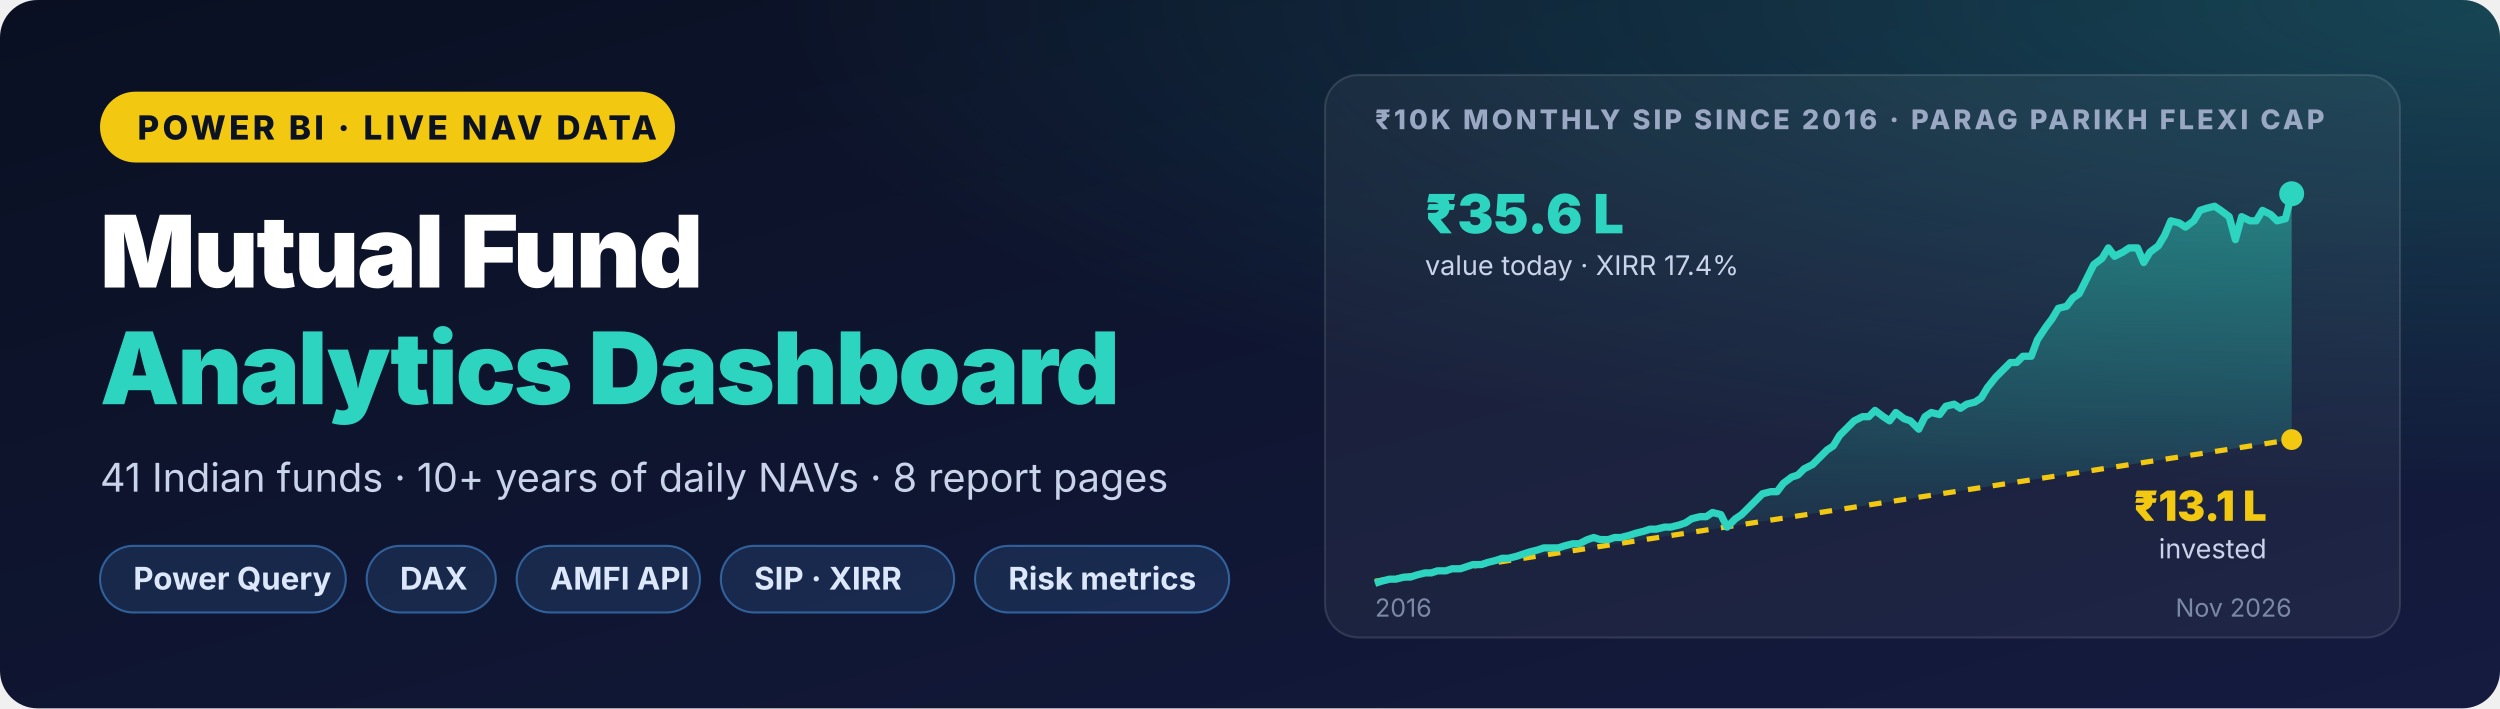
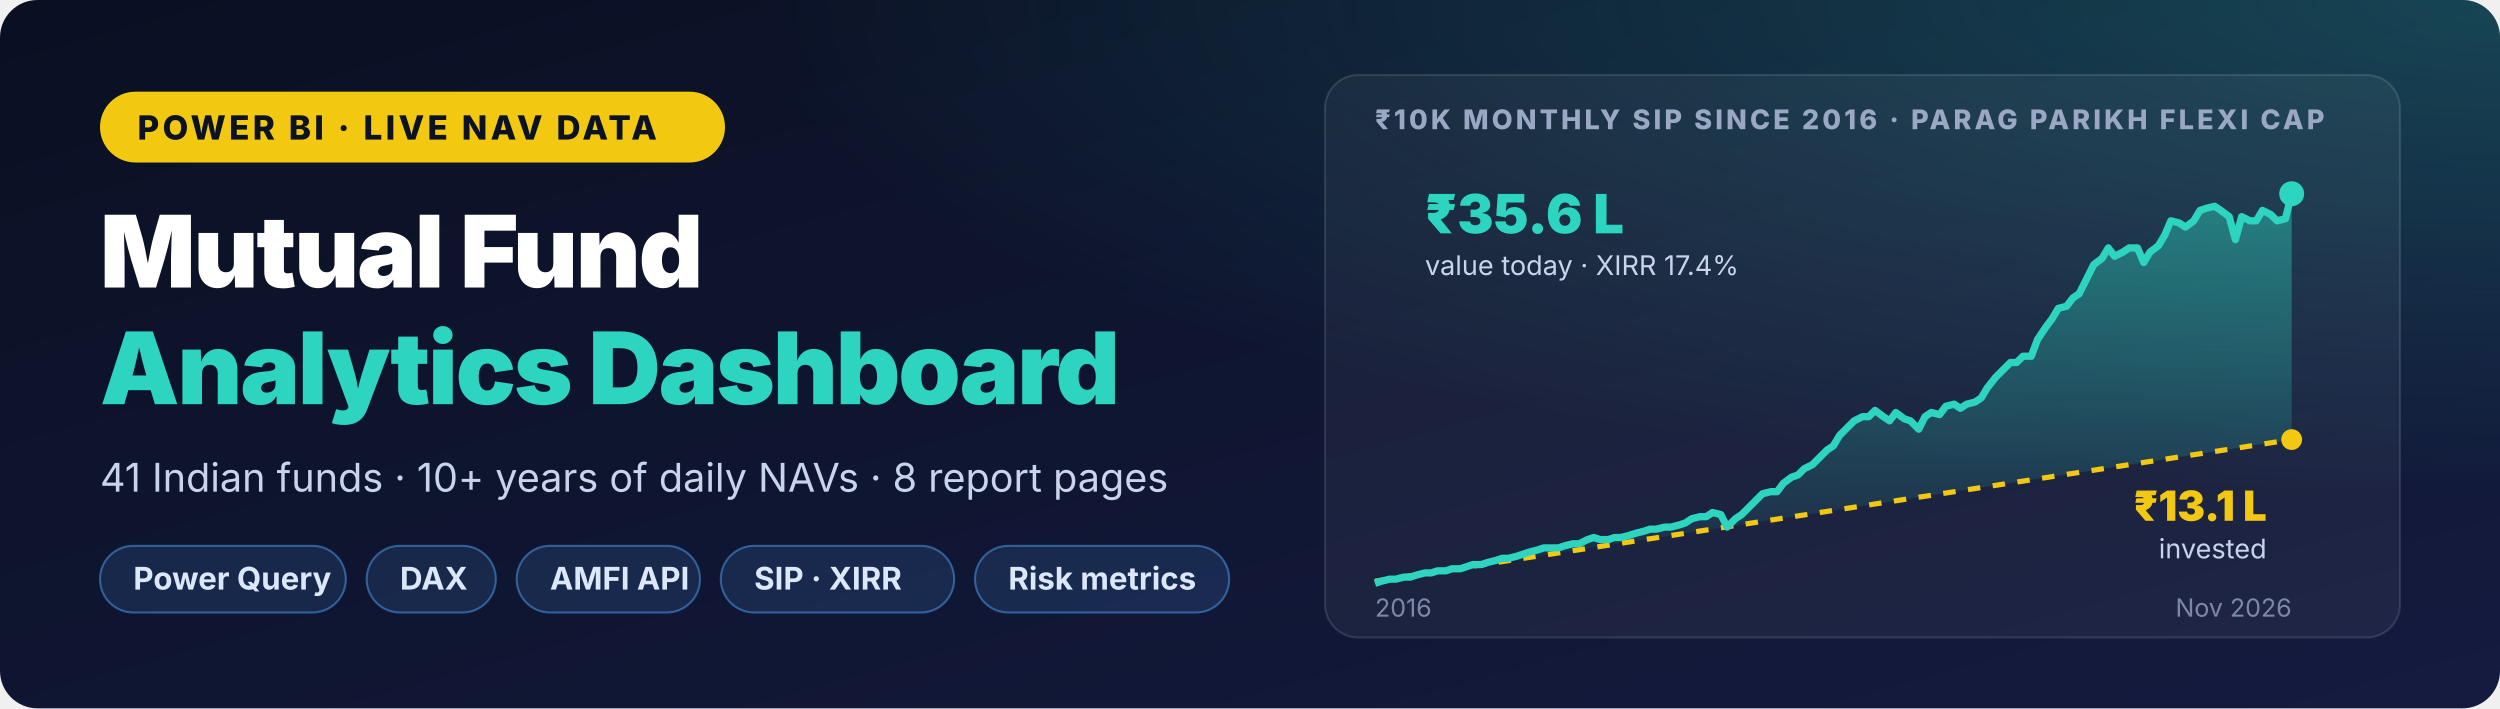
<svg xmlns="http://www.w3.org/2000/svg" width="1200" height="340" viewBox="0 0 1200 340">
  <defs>
    <linearGradient id="bg" x1="0" y1="0" x2="1" y2="1">
      <stop offset="0" stop-color="#0A1022" />
      <stop offset="1" stop-color="#141B3F" />
    </linearGradient>
    <radialGradient id="g1" cx="1" cy="0" r="0.7">
      <stop offset="0" stop-color="#2DD4BF" stop-opacity=".25" />
      <stop offset="1" stop-color="#2DD4BF" stop-opacity="0" />
    </radialGradient>
    <linearGradient id="ar" x1="0" y1="0" x2="0" y2="1">
      <stop offset="0" stop-color="#2DD4BF" stop-opacity=".45" />
      <stop offset="1" stop-color="#2DD4BF" stop-opacity=".03" />
    </linearGradient>
  </defs>
  <rect width="1200" height="340" rx="18" fill="url(#bg)" />
  <rect width="1200" height="340" rx="18" fill="url(#g1)" />
  <g font-family="Segoe UI,Inter,Helvetica,Arial,sans-serif">
-     <rect x="48" y="44" width="276" height="34" rx="17" fill="#F2C811" />
+     <rect x="48" y="44" width="300" height="34" rx="17" fill="#F2C811" />
    <text x="66" y="67" font-size="16" font-weight="800" letter-spacing="1.6" fill="#0B1222">POWER BI · LIVE NAV DATA</text>
    <text x="48" y="138" font-size="48" font-weight="900" fill="#fff" letter-spacing="-1">Mutual Fund</text>
    <text x="48" y="194" font-size="48" font-weight="900" fill="#2DD4BF" letter-spacing="-1">Analytics Dashboard</text>
    <text x="48" y="236" font-size="19" fill="#C9D4EA">41 Indian funds · 10+ years of daily NAVs · 8 report pages</text>
    <g font-size="15" font-weight="700" fill="#DCE7FA">
      <rect x="48" y="262" width="118" height="32" rx="16" fill="#4FA3F7" fill-opacity=".14" stroke="#4FA3F7" stroke-opacity=".5" />
      <text x="64" y="283">Power Query</text>
      <rect x="176" y="262" width="62" height="32" rx="16" fill="#4FA3F7" fill-opacity=".14" stroke="#4FA3F7" stroke-opacity=".5" />
      <text x="192" y="283">DAX</text>
      <rect x="248" y="262" width="88" height="32" rx="16" fill="#4FA3F7" fill-opacity=".14" stroke="#4FA3F7" stroke-opacity=".5" />
      <text x="264" y="283">AMFI API</text>
      <rect x="346" y="262" width="112" height="32" rx="16" fill="#4FA3F7" fill-opacity=".14" stroke="#4FA3F7" stroke-opacity=".5" />
      <text x="362" y="283">SIP · XIRR</text>
      <rect x="468" y="262" width="122" height="32" rx="16" fill="#4FA3F7" fill-opacity=".14" stroke="#4FA3F7" stroke-opacity=".5" />
      <text x="484" y="283">Risk metrics</text>
    </g>
    <rect x="636" y="36" width="516" height="270" rx="16" fill="#fff" fill-opacity=".05" stroke="#fff" stroke-opacity=".12" />
    <text x="660" y="62" font-size="13" font-weight="800" letter-spacing="1.5" fill="#9AA8C3">₹10K MONTHLY SIP SINCE 2016 · PARAG PARIKH FLEXI CAP</text>
    <path d="M660,280 663,279 667,278 670,278 674,277 677,277 680,276 684,275 687,275 690,274 694,274 697,273 701,273 704,272 707,271 711,271 714,270 718,269 721,268 724,268 728,267 731,266 734,265 738,264 741,263 745,263 748,263 751,262 755,261 758,261 762,259 765,258 768,259 772,259 775,258 778,258 782,257 785,256 789,255 792,254 795,254 799,253 802,253 806,252 809,251 812,249 816,248 819,248 822,246 826,247 829,253 833,249 836,247 839,244 843,240 846,237 850,236 853,236 856,232 860,229 863,228 866,225 870,223 873,220 877,216 880,214 883,209 887,205 890,202 894,200 897,200 900,197 904,200 907,202 910,198 914,201 917,202 921,206 924,200 927,198 931,199 934,195 938,194 941,196 944,194 948,193 951,191 954,186 958,181 961,178 965,174 968,174 971,171 975,171 978,163 982,157 985,153 988,148 992,147 995,143 998,141 1002,133 1005,127 1009,124 1012,119 1015,123 1019,121 1022,119 1026,119 1029,126 1032,121 1036,118 1039,113 1042,106 1046,107 1049,109 1053,106 1056,101 1059,100 1063,99 1066,101 1070,104 1073,115 1076,104 1080,106 1083,106 1086,101 1090,103 1093,106 1097,105 1100,93 L1100,211 L660,279Z" fill="url(#ar)" />
    <line x1="660" y1="279" x2="1100" y2="211" stroke="#F2C811" stroke-width="2.5" stroke-dasharray="6 6" />
    <polyline points="660,280 663,279 667,278 670,278 674,277 677,277 680,276 684,275 687,275 690,274 694,274 697,273 701,273 704,272 707,271 711,271 714,270 718,269 721,268 724,268 728,267 731,266 734,265 738,264 741,263 745,263 748,263 751,262 755,261 758,261 762,259 765,258 768,259 772,259 775,258 778,258 782,257 785,256 789,255 792,254 795,254 799,253 802,253 806,252 809,251 812,249 816,248 819,248 822,246 826,247 829,253 833,249 836,247 839,244 843,240 846,237 850,236 853,236 856,232 860,229 863,228 866,225 870,223 873,220 877,216 880,214 883,209 887,205 890,202 894,200 897,200 900,197 904,200 907,202 910,198 914,201 917,202 921,206 924,200 927,198 931,199 934,195 938,194 941,196 944,194 948,193 951,191 954,186 958,181 961,178 965,174 968,174 971,171 975,171 978,163 982,157 985,153 988,148 992,147 995,143 998,141 1002,133 1005,127 1009,124 1012,119 1015,123 1019,121 1022,119 1026,119 1029,126 1032,121 1036,118 1039,113 1042,106 1046,107 1049,109 1053,106 1056,101 1059,100 1063,99 1066,101 1070,104 1073,115 1076,104 1080,106 1083,106 1086,101 1090,103 1093,106 1097,105 1100,93" fill="none" stroke="#2DD4BF" stroke-width="3.5" stroke-linejoin="round" />
    <circle cx="1100" cy="93" r="6" fill="#2DD4BF" />
    <circle cx="1100" cy="211" r="5" fill="#F2C811" />
    <text x="684" y="112" font-size="26" font-weight="900" fill="#2DD4BF">₹35.6 L</text>
    <text x="684" y="132" font-size="13" fill="#C9D4EA">value today · XIRR 17.4%</text>
    <text x="1088" y="250" font-size="20" font-weight="900" fill="#F2C811" text-anchor="end">₹13.1 L</text>
    <text x="1088" y="268" font-size="13" fill="#C9D4EA" text-anchor="end">invested</text>
    <text x="660" y="296" font-size="12" fill="#7C89A6">2016</text>
    <text x="1100" y="296" font-size="12" fill="#7C89A6" text-anchor="end">Nov 2026</text>
  </g>
</svg>
